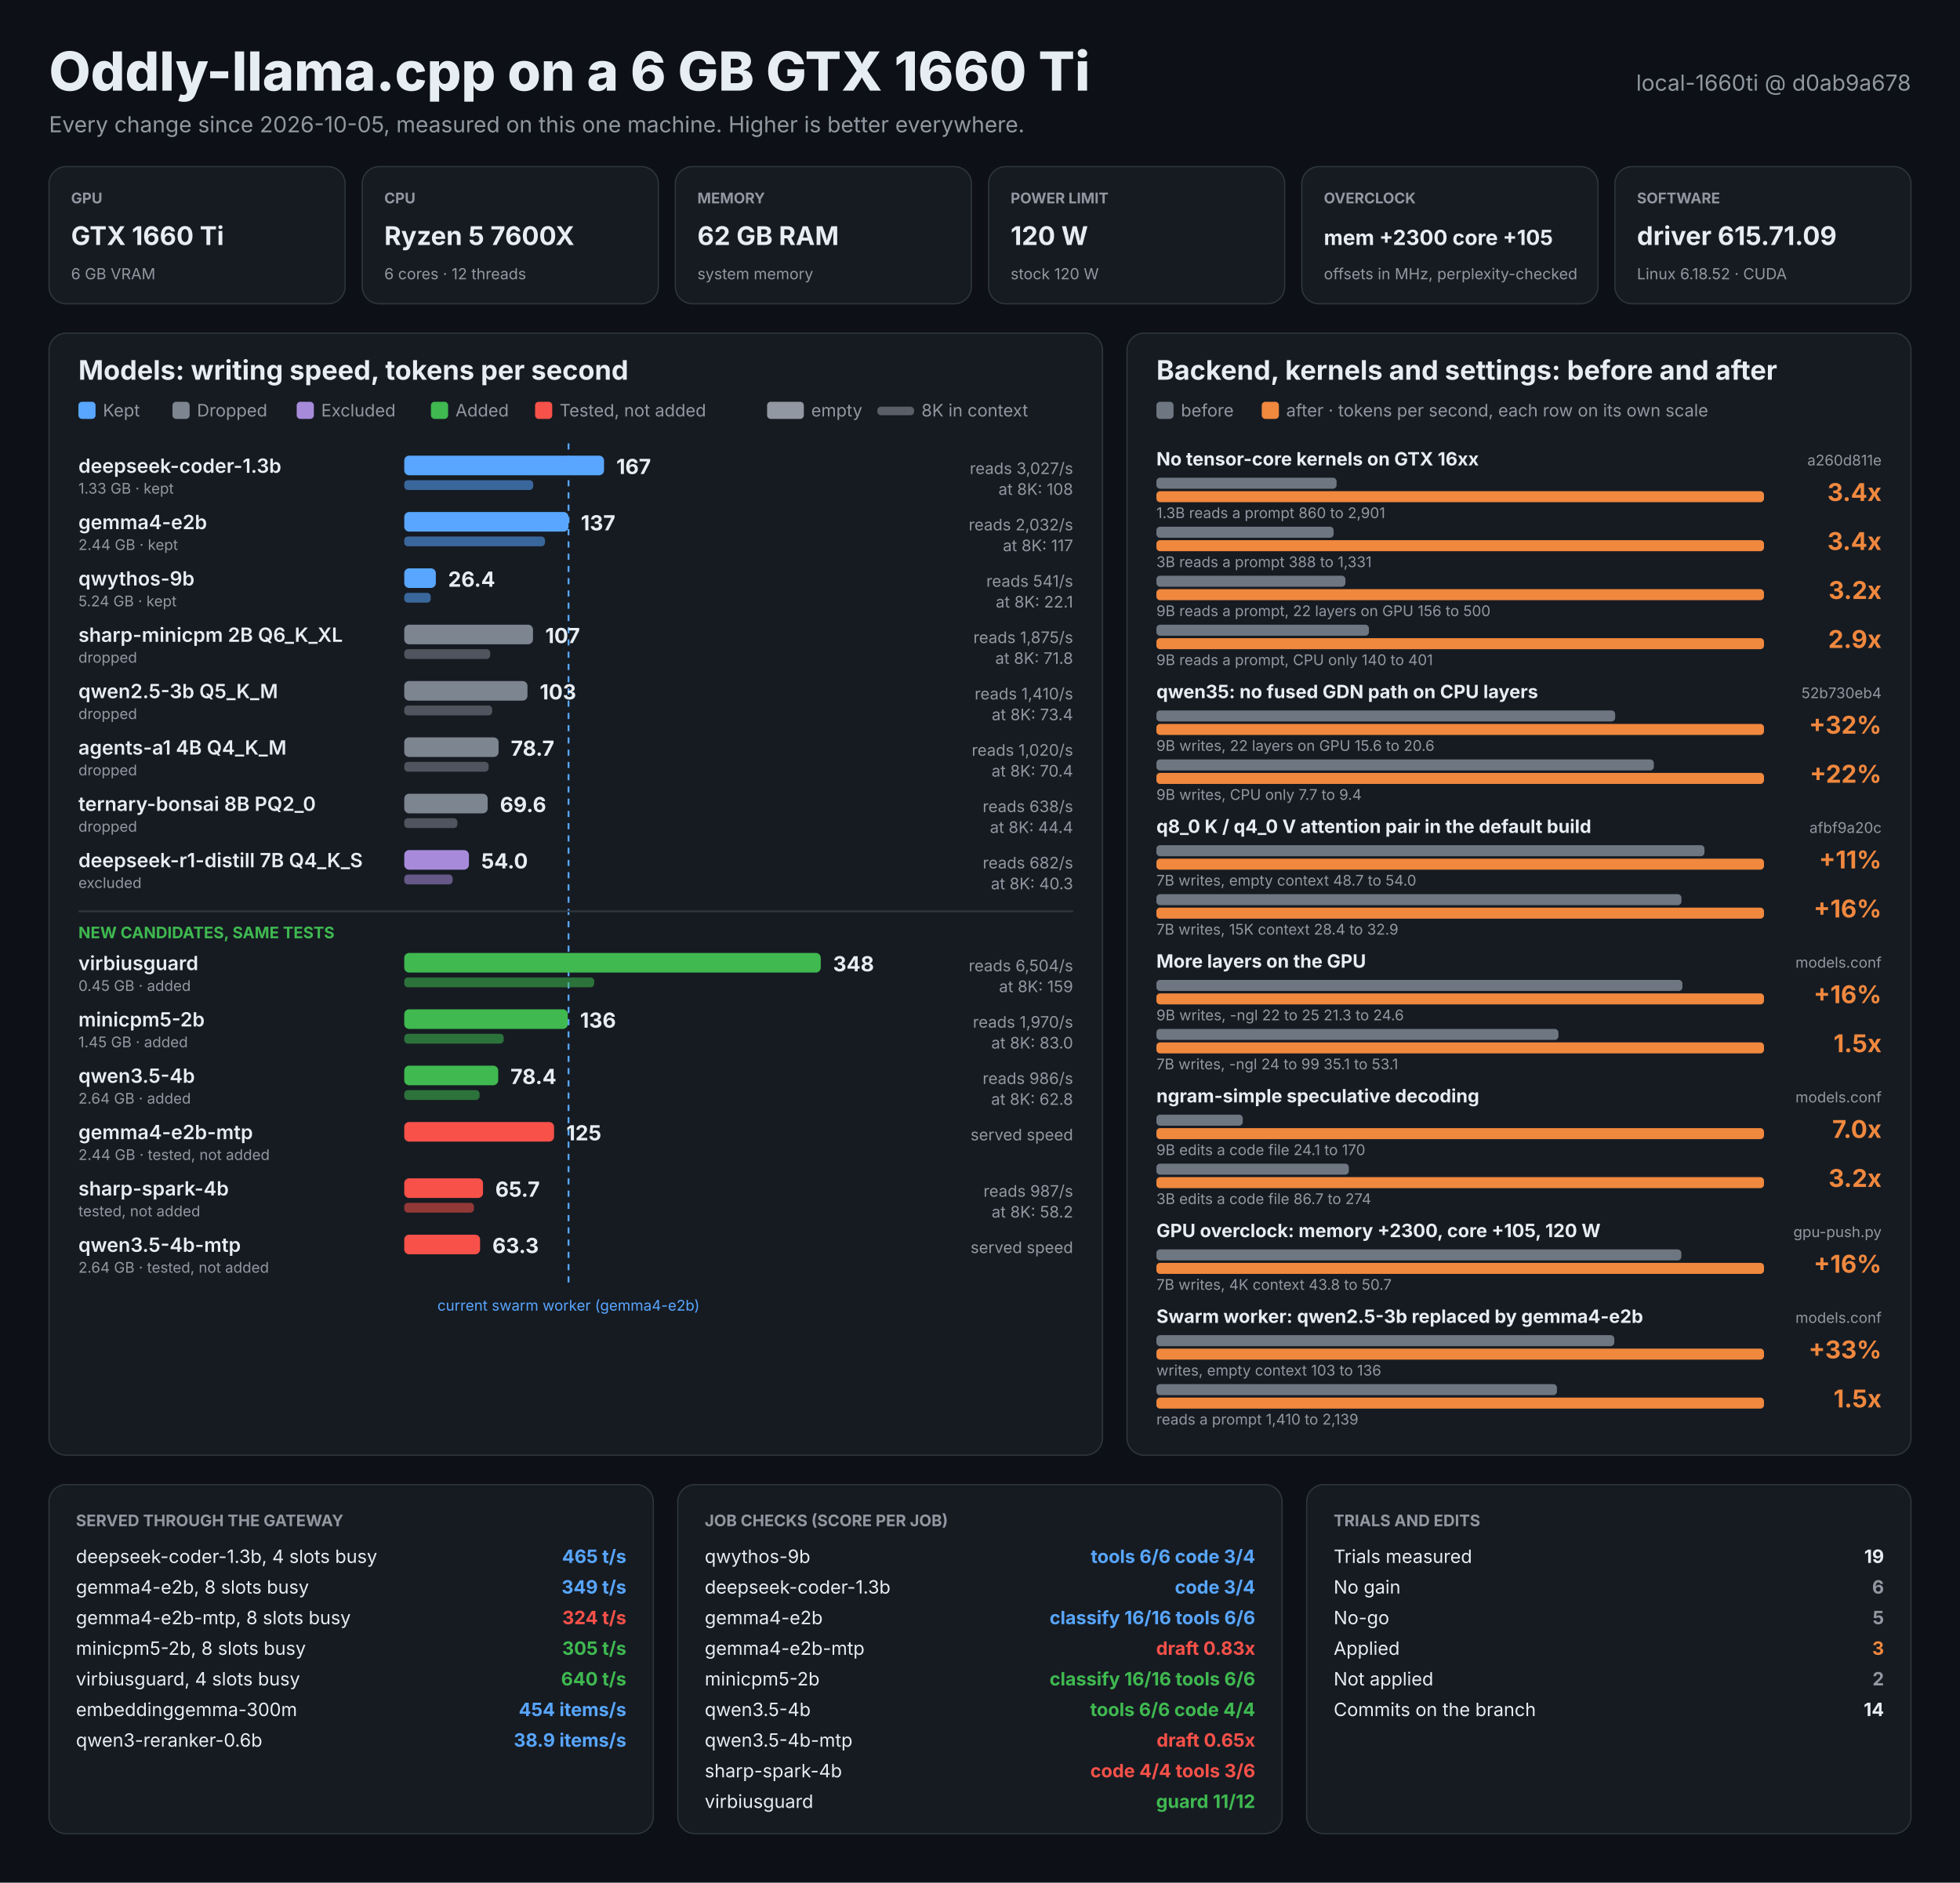
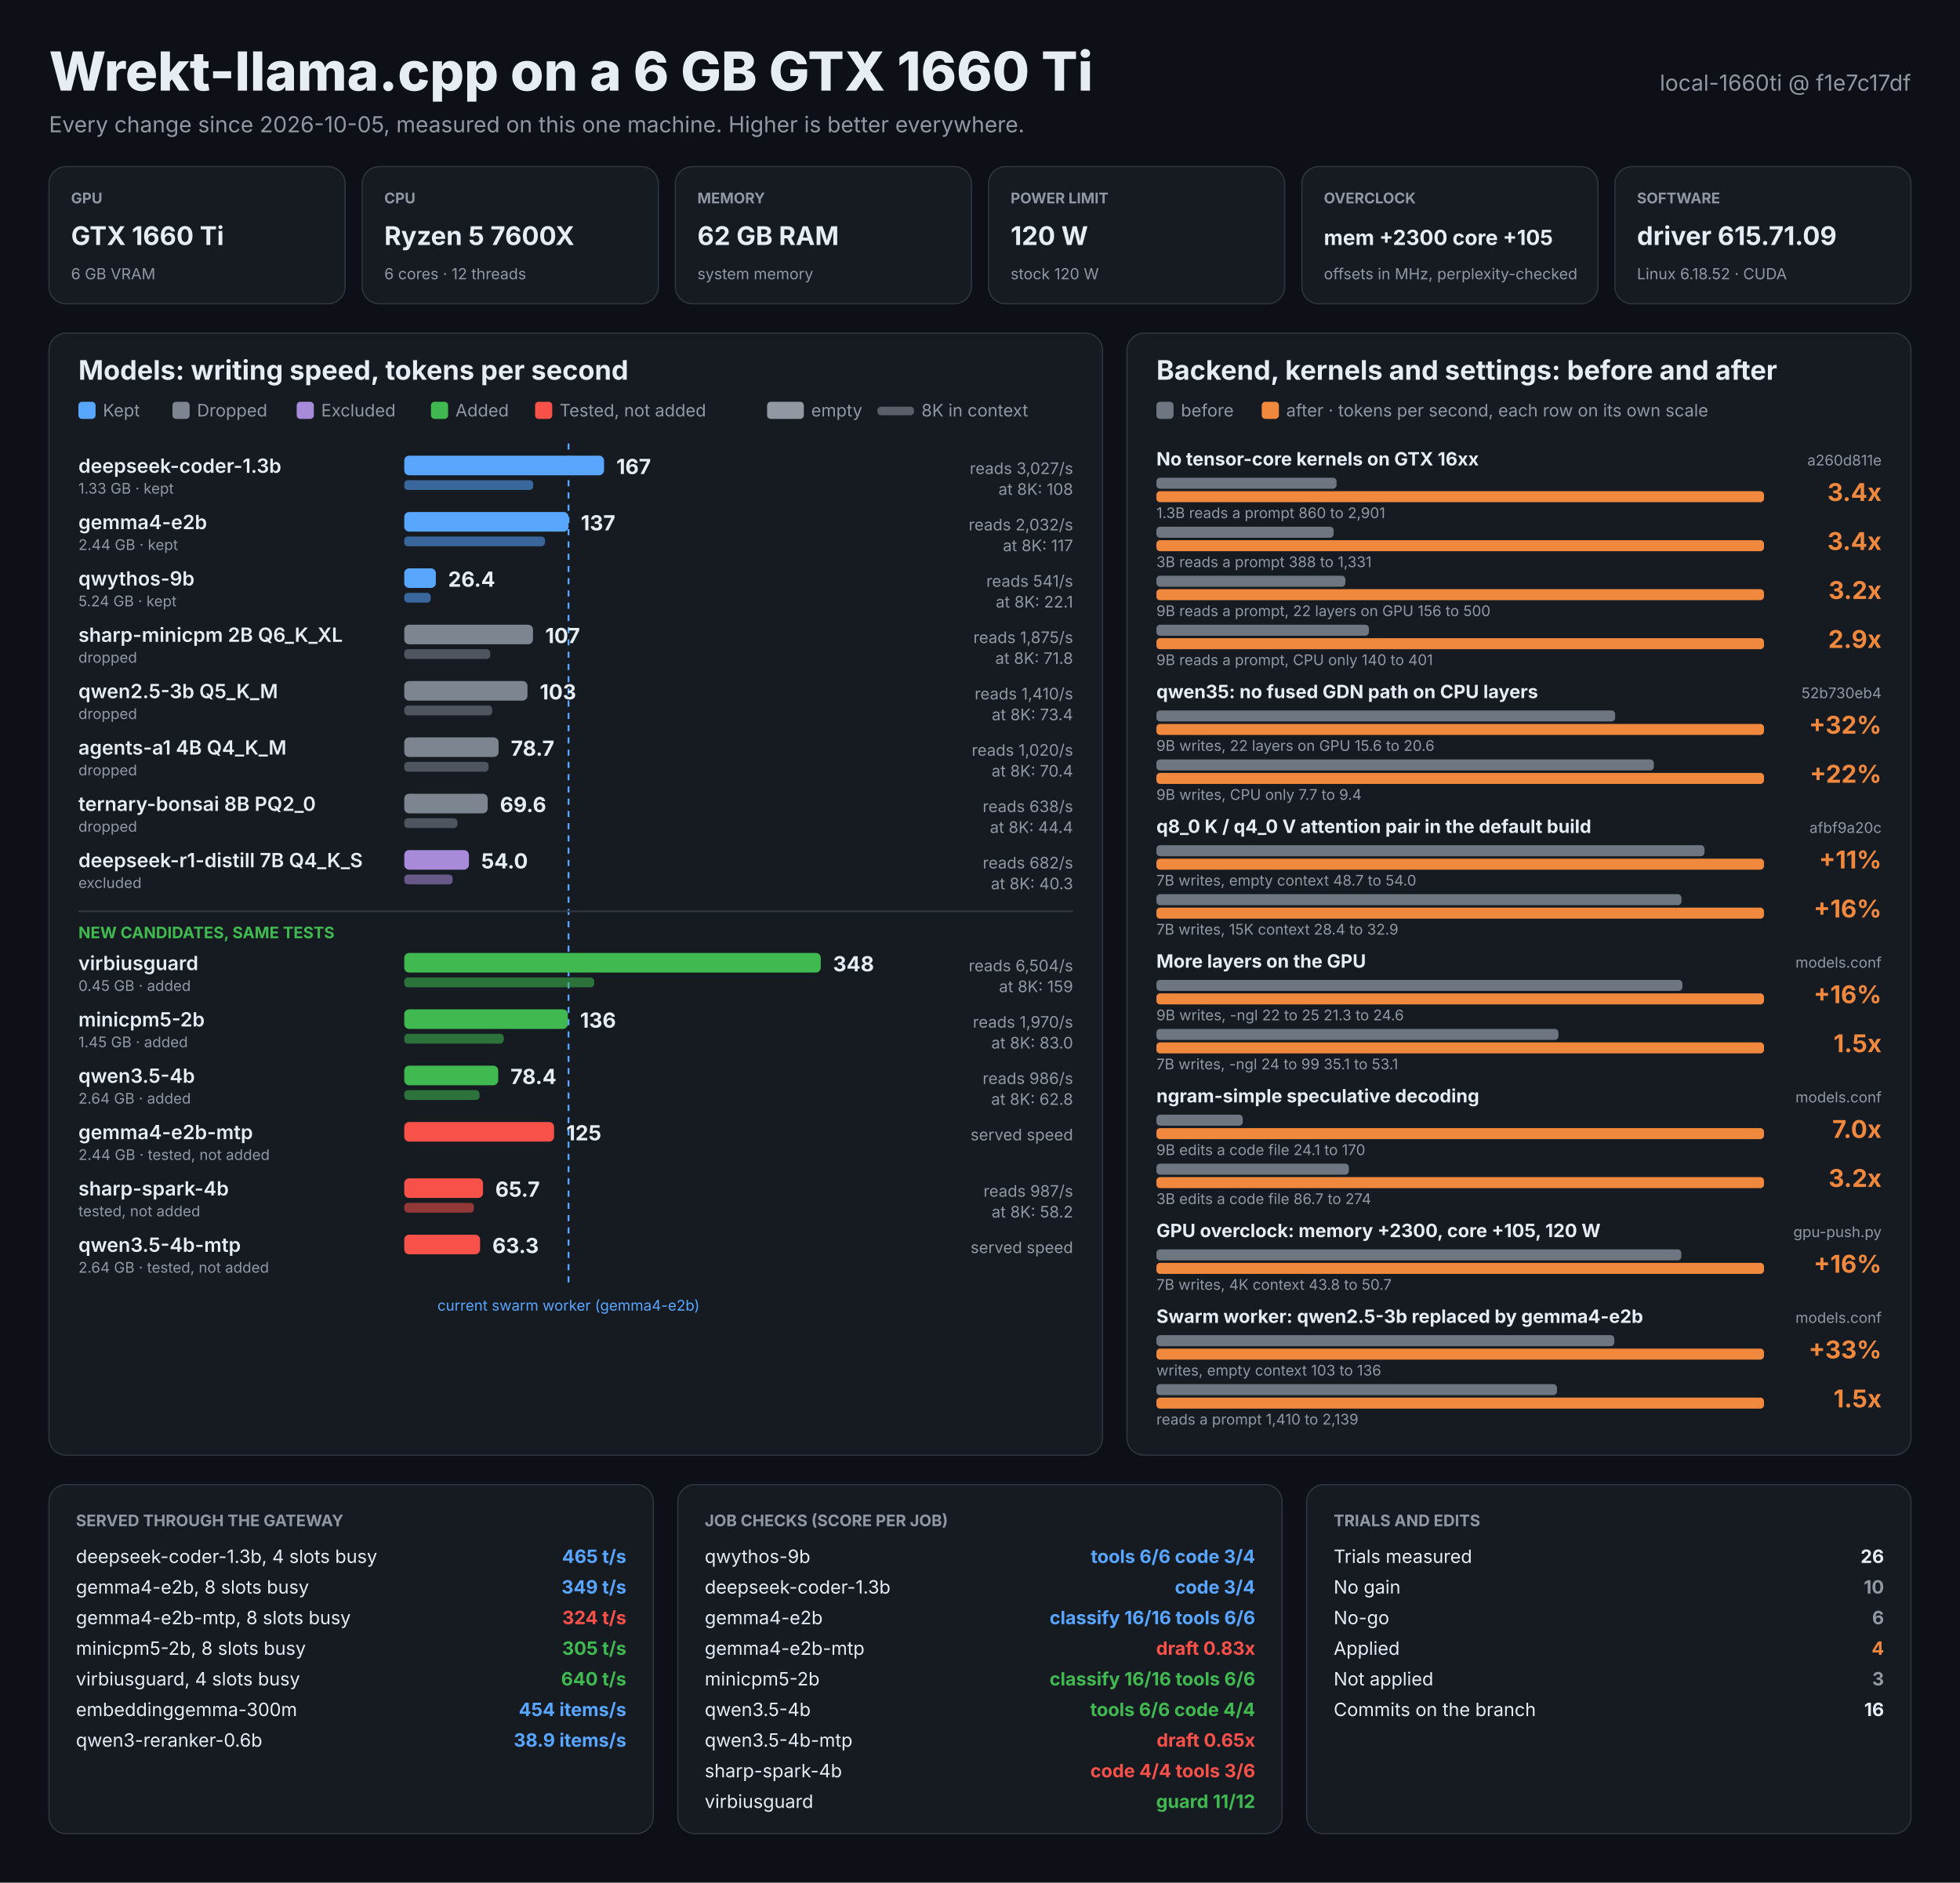
<svg xmlns="http://www.w3.org/2000/svg" viewBox="0 0 1600 1537" width="1600" height="1537" font-family="Inter, 'Noto Sans', 'DejaVu Sans', Arial, sans-serif">
  <rect width="1600" height="1537" fill="#0d1117" />
-   <text x="40.0" y="74.0" font-size="44" fill="#e6edf3" font-weight="800" text-anchor="start">Oddly-llama.cpp on a 6 GB GTX 1660 Ti</text>
+   <text x="40.0" y="74.0" font-size="44" fill="#e6edf3" font-weight="800" text-anchor="start">Wrekt-llama.cpp on a 6 GB GTX 1660 Ti</text>
  <text x="40.0" y="108.0" font-size="18" fill="#9198a1" font-weight="400" text-anchor="start">Every change since 2026-10-05, measured on this one machine. Higher is better everywhere.</text>
-   <text x="1560.0" y="74.0" font-size="18" fill="#9198a1" font-weight="400" text-anchor="end">local-1660ti @ d0ab9a678</text>
+   <text x="1560.0" y="74.0" font-size="18" fill="#9198a1" font-weight="400" text-anchor="end">local-1660ti @ f1e7c17df</text>
  <rect x="40.0" y="136.0" width="241.7" height="112.0" rx="14" fill="#161b22" stroke="#30363d" />
  <text x="58.0" y="166.0" font-size="12" fill="#9198a1" font-weight="700" text-anchor="start">GPU</text>
  <text x="58.0" y="200.0" font-size="21" fill="#e6edf3" font-weight="700" text-anchor="start">GTX 1660 Ti</text>
  <text x="58.0" y="228.0" font-size="12.5" fill="#9198a1" font-weight="400" text-anchor="start">6 GB VRAM</text>
  <rect x="295.7" y="136.0" width="241.7" height="112.0" rx="14" fill="#161b22" stroke="#30363d" />
  <text x="313.7" y="166.0" font-size="12" fill="#9198a1" font-weight="700" text-anchor="start">CPU</text>
  <text x="313.7" y="200.0" font-size="21" fill="#e6edf3" font-weight="700" text-anchor="start">Ryzen 5 7600X</text>
  <text x="313.7" y="228.0" font-size="12.5" fill="#9198a1" font-weight="400" text-anchor="start">6 cores  ·  12 threads</text>
  <rect x="551.3" y="136.0" width="241.7" height="112.0" rx="14" fill="#161b22" stroke="#30363d" />
  <text x="569.3" y="166.0" font-size="12" fill="#9198a1" font-weight="700" text-anchor="start">MEMORY</text>
  <text x="569.3" y="200.0" font-size="21" fill="#e6edf3" font-weight="700" text-anchor="start">62 GB RAM</text>
  <text x="569.3" y="228.0" font-size="12.5" fill="#9198a1" font-weight="400" text-anchor="start">system memory</text>
  <rect x="807.0" y="136.0" width="241.7" height="112.0" rx="14" fill="#161b22" stroke="#30363d" />
  <text x="825.0" y="166.0" font-size="12" fill="#9198a1" font-weight="700" text-anchor="start">POWER LIMIT</text>
  <text x="825.0" y="200.0" font-size="21" fill="#e6edf3" font-weight="700" text-anchor="start">120 W</text>
  <text x="825.0" y="228.0" font-size="12.5" fill="#9198a1" font-weight="400" text-anchor="start">stock 120 W</text>
  <rect x="1062.7" y="136.0" width="241.7" height="112.0" rx="14" fill="#161b22" stroke="#30363d" />
  <text x="1080.7" y="166.0" font-size="12" fill="#9198a1" font-weight="700" text-anchor="start">OVERCLOCK</text>
  <text x="1080.7" y="200.0" font-size="17" fill="#e6edf3" font-weight="700" text-anchor="start">mem +2300  core +105</text>
  <text x="1080.7" y="228.0" font-size="12.5" fill="#9198a1" font-weight="400" text-anchor="start">offsets in MHz, perplexity-checked</text>
  <rect x="1318.3" y="136.0" width="241.7" height="112.0" rx="14" fill="#161b22" stroke="#30363d" />
  <text x="1336.3" y="166.0" font-size="12" fill="#9198a1" font-weight="700" text-anchor="start">SOFTWARE</text>
  <text x="1336.3" y="200.0" font-size="21" fill="#e6edf3" font-weight="700" text-anchor="start">driver 615.71.09</text>
  <text x="1336.3" y="228.0" font-size="12.5" fill="#9198a1" font-weight="400" text-anchor="start">Linux 6.18.52  ·  CUDA</text>
  <rect x="40.0" y="272.0" width="860.0" height="916.0" rx="14" fill="#161b22" stroke="#30363d" />
  <text x="64.0" y="310.0" font-size="22" fill="#e6edf3" font-weight="700" text-anchor="start">Models: writing speed, tokens per second</text>
  <rect x="64.0" y="328.0" width="14.0" height="14.0" rx="3" fill="#58a6ff" />
  <text x="84.0" y="340.0" font-size="14" fill="#9198a1" font-weight="400" text-anchor="start">Kept</text>
  <rect x="140.8" y="328.0" width="14.0" height="14.0" rx="3" fill="#7d8590" />
  <text x="160.8" y="340.0" font-size="14" fill="#9198a1" font-weight="400" text-anchor="start">Dropped</text>
  <rect x="242.2" y="328.0" width="14.0" height="14.0" rx="3" fill="#a78bda" />
  <text x="262.2" y="340.0" font-size="14" fill="#9198a1" font-weight="400" text-anchor="start">Excluded</text>
  <rect x="351.8" y="328.0" width="14.0" height="14.0" rx="3" fill="#3fb950" />
  <text x="371.8" y="340.0" font-size="14" fill="#9198a1" font-weight="400" text-anchor="start">Added</text>
  <rect x="436.8" y="328.0" width="14.0" height="14.0" rx="3" fill="#f85149" />
  <text x="456.8" y="340.0" font-size="14" fill="#9198a1" font-weight="400" text-anchor="start">Tested, not added</text>
  <rect x="626.2" y="328.0" width="30.0" height="14.0" rx="3" fill="#9198a1" />
  <text x="662.2" y="340.0" font-size="14" fill="#9198a1" font-weight="400" text-anchor="start">empty</text>
  <rect x="716.2" y="332.0" width="30.0" height="7.0" rx="3" fill="#9198a1" fill-opacity="0.55" />
  <text x="752.2" y="340.0" font-size="14" fill="#9198a1" font-weight="400" text-anchor="start">8K in context</text>
  <line x1="464.1" y1="362.0" x2="464.1" y2="1052.0" stroke="#58a6ff" stroke-width="1.5" stroke-dasharray="5 5" />
  <text x="464.1" y="1070.0" font-size="12" fill="#58a6ff" font-weight="400" text-anchor="middle">current swarm worker (gemma4-e2b)</text>
  <text x="64.0" y="386.0" font-size="16" fill="#e6edf3" font-weight="600" text-anchor="start">deepseek-coder-1.3b</text>
  <text x="64.0" y="403.0" font-size="12" fill="#9198a1" font-weight="400" text-anchor="start">1.33 GB  ·  kept</text>
  <rect x="330.0" y="372.0" width="163.1" height="16.0" rx="4" fill="#58a6ff" />
  <rect x="330.0" y="392.0" width="105.3" height="8.0" rx="3" fill="#58a6ff" fill-opacity="0.55" />
  <text x="503.1" y="387.0" font-size="17" fill="#e6edf3" font-weight="700" text-anchor="start">167</text>
  <text x="876.0" y="387.0" font-size="13" fill="#9198a1" font-weight="400" text-anchor="end">reads 3,027/s</text>
  <text x="876.0" y="404.0" font-size="13" fill="#9198a1" font-weight="400" text-anchor="end">at 8K: 108</text>
  <text x="64.0" y="432.0" font-size="16" fill="#e6edf3" font-weight="600" text-anchor="start">gemma4-e2b</text>
  <text x="64.0" y="449.0" font-size="12" fill="#9198a1" font-weight="400" text-anchor="start">2.44 GB  ·  kept</text>
  <rect x="330.0" y="418.0" width="134.1" height="16.0" rx="4" fill="#58a6ff" />
  <rect x="330.0" y="438.0" width="114.9" height="8.0" rx="3" fill="#58a6ff" fill-opacity="0.55" />
  <text x="474.1" y="433.0" font-size="17" fill="#e6edf3" font-weight="700" text-anchor="start">137</text>
  <text x="876.0" y="433.0" font-size="13" fill="#9198a1" font-weight="400" text-anchor="end">reads 2,032/s</text>
  <text x="876.0" y="450.0" font-size="13" fill="#9198a1" font-weight="400" text-anchor="end">at 8K: 117</text>
  <text x="64.0" y="478.0" font-size="16" fill="#e6edf3" font-weight="600" text-anchor="start">qwythos-9b</text>
  <text x="64.0" y="495.0" font-size="12" fill="#9198a1" font-weight="400" text-anchor="start">5.24 GB  ·  kept</text>
  <rect x="330.0" y="464.0" width="25.8" height="16.0" rx="4" fill="#58a6ff" />
  <rect x="330.0" y="484.0" width="21.6" height="8.0" rx="3" fill="#58a6ff" fill-opacity="0.55" />
  <text x="365.8" y="479.0" font-size="17" fill="#e6edf3" font-weight="700" text-anchor="start">26.4</text>
  <text x="876.0" y="479.0" font-size="13" fill="#9198a1" font-weight="400" text-anchor="end">reads 541/s</text>
  <text x="876.0" y="496.0" font-size="13" fill="#9198a1" font-weight="400" text-anchor="end">at 8K: 22.1</text>
  <text x="64.0" y="524.0" font-size="16" fill="#e6edf3" font-weight="600" text-anchor="start">sharp-minicpm 2B Q6_K_XL</text>
  <text x="64.0" y="541.0" font-size="12" fill="#9198a1" font-weight="400" text-anchor="start">dropped</text>
  <rect x="330.0" y="510.0" width="105.1" height="16.0" rx="4" fill="#7d8590" />
  <rect x="330.0" y="530.0" width="70.2" height="8.0" rx="3" fill="#7d8590" fill-opacity="0.55" />
  <text x="445.1" y="525.0" font-size="17" fill="#e6edf3" font-weight="700" text-anchor="start">107</text>
  <text x="876.0" y="525.0" font-size="13" fill="#9198a1" font-weight="400" text-anchor="end">reads 1,875/s</text>
  <text x="876.0" y="542.0" font-size="13" fill="#9198a1" font-weight="400" text-anchor="end">at 8K: 71.8</text>
  <text x="64.0" y="570.0" font-size="16" fill="#e6edf3" font-weight="600" text-anchor="start">qwen2.5-3b Q5_K_M</text>
  <text x="64.0" y="587.0" font-size="12" fill="#9198a1" font-weight="400" text-anchor="start">dropped</text>
  <rect x="330.0" y="556.0" width="100.6" height="16.0" rx="4" fill="#7d8590" />
  <rect x="330.0" y="576.0" width="71.8" height="8.0" rx="3" fill="#7d8590" fill-opacity="0.55" />
  <text x="440.6" y="571.0" font-size="17" fill="#e6edf3" font-weight="700" text-anchor="start">103</text>
  <text x="876.0" y="571.0" font-size="13" fill="#9198a1" font-weight="400" text-anchor="end">reads 1,410/s</text>
  <text x="876.0" y="588.0" font-size="13" fill="#9198a1" font-weight="400" text-anchor="end">at 8K: 73.4</text>
  <text x="64.0" y="616.0" font-size="16" fill="#e6edf3" font-weight="600" text-anchor="start">agents-a1 4B Q4_K_M</text>
  <text x="64.0" y="633.0" font-size="12" fill="#9198a1" font-weight="400" text-anchor="start">dropped</text>
  <rect x="330.0" y="602.0" width="77.0" height="16.0" rx="4" fill="#7d8590" />
  <rect x="330.0" y="622.0" width="68.9" height="8.0" rx="3" fill="#7d8590" fill-opacity="0.55" />
  <text x="417.0" y="617.0" font-size="17" fill="#e6edf3" font-weight="700" text-anchor="start">78.7</text>
  <text x="876.0" y="617.0" font-size="13" fill="#9198a1" font-weight="400" text-anchor="end">reads 1,020/s</text>
  <text x="876.0" y="634.0" font-size="13" fill="#9198a1" font-weight="400" text-anchor="end">at 8K: 70.4</text>
  <text x="64.0" y="662.0" font-size="16" fill="#e6edf3" font-weight="600" text-anchor="start">ternary-bonsai 8B PQ2_0</text>
  <text x="64.0" y="679.0" font-size="12" fill="#9198a1" font-weight="400" text-anchor="start">dropped</text>
  <rect x="330.0" y="648.0" width="68.1" height="16.0" rx="4" fill="#7d8590" />
  <rect x="330.0" y="668.0" width="43.4" height="8.0" rx="3" fill="#7d8590" fill-opacity="0.55" />
  <text x="408.1" y="663.0" font-size="17" fill="#e6edf3" font-weight="700" text-anchor="start">69.6</text>
  <text x="876.0" y="663.0" font-size="13" fill="#9198a1" font-weight="400" text-anchor="end">reads 638/s</text>
  <text x="876.0" y="680.0" font-size="13" fill="#9198a1" font-weight="400" text-anchor="end">at 8K: 44.4</text>
  <text x="64.0" y="708.0" font-size="16" fill="#e6edf3" font-weight="600" text-anchor="start">deepseek-r1-distill 7B Q4_K_S</text>
  <text x="64.0" y="725.0" font-size="12" fill="#9198a1" font-weight="400" text-anchor="start">excluded</text>
  <rect x="330.0" y="694.0" width="52.8" height="16.0" rx="4" fill="#a78bda" />
  <rect x="330.0" y="714.0" width="39.5" height="8.0" rx="3" fill="#a78bda" fill-opacity="0.55" />
  <text x="392.8" y="709.0" font-size="17" fill="#e6edf3" font-weight="700" text-anchor="start">54.0</text>
  <text x="876.0" y="709.0" font-size="13" fill="#9198a1" font-weight="400" text-anchor="end">reads 682/s</text>
  <text x="876.0" y="726.0" font-size="13" fill="#9198a1" font-weight="400" text-anchor="end">at 8K: 40.3</text>
  <line x1="64.0" y1="744.0" x2="876.0" y2="744.0" stroke="#30363d" stroke-width="1.5" />
  <text x="64.0" y="766.0" font-size="13" fill="#3fb950" font-weight="700" text-anchor="start">NEW CANDIDATES, SAME TESTS</text>
  <text x="64.0" y="792.0" font-size="16" fill="#e6edf3" font-weight="600" text-anchor="start">virbiusguard</text>
  <text x="64.0" y="809.0" font-size="12" fill="#9198a1" font-weight="400" text-anchor="start">0.45 GB  ·  added</text>
  <rect x="330.0" y="778.0" width="340.0" height="16.0" rx="4" fill="#3fb950" />
  <rect x="330.0" y="798.0" width="155.1" height="8.0" rx="3" fill="#3fb950" fill-opacity="0.55" />
  <text x="680.0" y="793.0" font-size="17" fill="#e6edf3" font-weight="700" text-anchor="start">348</text>
  <text x="876.0" y="793.0" font-size="13" fill="#9198a1" font-weight="400" text-anchor="end">reads 6,504/s</text>
  <text x="876.0" y="810.0" font-size="13" fill="#9198a1" font-weight="400" text-anchor="end">at 8K: 159</text>
  <text x="64.0" y="838.0" font-size="16" fill="#e6edf3" font-weight="600" text-anchor="start">minicpm5-2b</text>
  <text x="64.0" y="855.0" font-size="12" fill="#9198a1" font-weight="400" text-anchor="start">1.45 GB  ·  added</text>
  <rect x="330.0" y="824.0" width="133.5" height="16.0" rx="4" fill="#3fb950" />
  <rect x="330.0" y="844.0" width="81.2" height="8.0" rx="3" fill="#3fb950" fill-opacity="0.55" />
  <text x="473.5" y="839.0" font-size="17" fill="#e6edf3" font-weight="700" text-anchor="start">136</text>
  <text x="876.0" y="839.0" font-size="13" fill="#9198a1" font-weight="400" text-anchor="end">reads 1,970/s</text>
  <text x="876.0" y="856.0" font-size="13" fill="#9198a1" font-weight="400" text-anchor="end">at 8K: 83.0</text>
  <text x="64.0" y="884.0" font-size="16" fill="#e6edf3" font-weight="600" text-anchor="start">qwen3.5-4b</text>
  <text x="64.0" y="901.0" font-size="12" fill="#9198a1" font-weight="400" text-anchor="start">2.64 GB  ·  added</text>
  <rect x="330.0" y="870.0" width="76.7" height="16.0" rx="4" fill="#3fb950" />
  <rect x="330.0" y="890.0" width="61.5" height="8.0" rx="3" fill="#3fb950" fill-opacity="0.55" />
  <text x="416.7" y="885.0" font-size="17" fill="#e6edf3" font-weight="700" text-anchor="start">78.4</text>
  <text x="876.0" y="885.0" font-size="13" fill="#9198a1" font-weight="400" text-anchor="end">reads 986/s</text>
  <text x="876.0" y="902.0" font-size="13" fill="#9198a1" font-weight="400" text-anchor="end">at 8K: 62.8</text>
  <text x="64.0" y="930.0" font-size="16" fill="#e6edf3" font-weight="600" text-anchor="start">gemma4-e2b-mtp</text>
  <text x="64.0" y="947.0" font-size="12" fill="#9198a1" font-weight="400" text-anchor="start">2.44 GB  ·  tested, not added</text>
  <rect x="330.0" y="916.0" width="122.3" height="16.0" rx="4" fill="#f85149" />
  <text x="462.3" y="931.0" font-size="17" fill="#e6edf3" font-weight="700" text-anchor="start">125</text>
  <text x="876.0" y="931.0" font-size="13" fill="#9198a1" font-weight="400" text-anchor="end">served speed</text>
  <text x="876.0" y="948.0" font-size="13" fill="#9198a1" font-weight="400" text-anchor="end" />
  <text x="64.0" y="976.0" font-size="16" fill="#e6edf3" font-weight="600" text-anchor="start">sharp-spark-4b</text>
  <text x="64.0" y="993.0" font-size="12" fill="#9198a1" font-weight="400" text-anchor="start">tested, not added</text>
  <rect x="330.0" y="962.0" width="64.3" height="16.0" rx="4" fill="#f85149" />
  <rect x="330.0" y="982.0" width="56.9" height="8.0" rx="3" fill="#f85149" fill-opacity="0.55" />
  <text x="404.3" y="977.0" font-size="17" fill="#e6edf3" font-weight="700" text-anchor="start">65.7</text>
  <text x="876.0" y="977.0" font-size="13" fill="#9198a1" font-weight="400" text-anchor="end">reads 987/s</text>
  <text x="876.0" y="994.0" font-size="13" fill="#9198a1" font-weight="400" text-anchor="end">at 8K: 58.2</text>
  <text x="64.0" y="1022.0" font-size="16" fill="#e6edf3" font-weight="600" text-anchor="start">qwen3.5-4b-mtp</text>
  <text x="64.0" y="1039.0" font-size="12" fill="#9198a1" font-weight="400" text-anchor="start">2.64 GB  ·  tested, not added</text>
  <rect x="330.0" y="1008.0" width="61.9" height="16.0" rx="4" fill="#f85149" />
  <text x="401.9" y="1023.0" font-size="17" fill="#e6edf3" font-weight="700" text-anchor="start">63.3</text>
  <text x="876.0" y="1023.0" font-size="13" fill="#9198a1" font-weight="400" text-anchor="end">served speed</text>
  <text x="876.0" y="1040.0" font-size="13" fill="#9198a1" font-weight="400" text-anchor="end" />
  <rect x="920.0" y="272.0" width="640.0" height="916.0" rx="14" fill="#161b22" stroke="#30363d" />
  <text x="944.0" y="310.0" font-size="22" fill="#e6edf3" font-weight="700" text-anchor="start">Backend, kernels and settings: before and after</text>
  <rect x="944.0" y="328.0" width="14.0" height="14.0" rx="3" fill="#6e7681" />
  <text x="964.0" y="340.0" font-size="14" fill="#9198a1" font-weight="400" text-anchor="start">before</text>
  <rect x="1030.0" y="328.0" width="14.0" height="14.0" rx="3" fill="#f0883e" />
  <text x="1050.0" y="340.0" font-size="14" fill="#9198a1" font-weight="400" text-anchor="start">after  ·  tokens per second, each row on its own scale</text>
  <text x="944.0" y="380.0" font-size="15" fill="#e6edf3" font-weight="700" text-anchor="start">No tensor-core kernels on GTX 16xx</text>
  <text x="1536.0" y="380.0" font-size="12" fill="#9198a1" font-weight="400" text-anchor="end">a260d811e</text>
  <rect x="944.0" y="390.0" width="147.1" height="9.0" rx="3" fill="#6e7681" />
  <rect x="944.0" y="401.0" width="496.0" height="9.0" rx="3" fill="#f0883e" />
  <text x="944.0" y="423.0" font-size="12" fill="#9198a1" font-weight="400" text-anchor="start">1.3B reads a prompt   860 to 2,901</text>
  <text x="1536.0" y="409.0" font-size="20" fill="#f0883e" font-weight="700" text-anchor="end">3.4x</text>
  <rect x="944.0" y="430.0" width="144.7" height="9.0" rx="3" fill="#6e7681" />
  <rect x="944.0" y="441.0" width="496.0" height="9.0" rx="3" fill="#f0883e" />
  <text x="944.0" y="463.0" font-size="12" fill="#9198a1" font-weight="400" text-anchor="start">3B reads a prompt   388 to 1,331</text>
  <text x="1536.0" y="449.0" font-size="20" fill="#f0883e" font-weight="700" text-anchor="end">3.4x</text>
  <rect x="944.0" y="470.0" width="154.3" height="9.0" rx="3" fill="#6e7681" />
  <rect x="944.0" y="481.0" width="496.0" height="9.0" rx="3" fill="#f0883e" />
  <text x="944.0" y="503.0" font-size="12" fill="#9198a1" font-weight="400" text-anchor="start">9B reads a prompt, 22 layers on GPU   156 to 500</text>
  <text x="1536.0" y="489.0" font-size="20" fill="#f0883e" font-weight="700" text-anchor="end">3.2x</text>
  <rect x="944.0" y="510.0" width="173.5" height="9.0" rx="3" fill="#6e7681" />
  <rect x="944.0" y="521.0" width="496.0" height="9.0" rx="3" fill="#f0883e" />
  <text x="944.0" y="543.0" font-size="12" fill="#9198a1" font-weight="400" text-anchor="start">9B reads a prompt, CPU only   140 to 401</text>
  <text x="1536.0" y="529.0" font-size="20" fill="#f0883e" font-weight="700" text-anchor="end">2.9x</text>
  <text x="944.0" y="570.0" font-size="15" fill="#e6edf3" font-weight="700" text-anchor="start">qwen35: no fused GDN path on CPU layers</text>
  <text x="1536.0" y="570.0" font-size="12" fill="#9198a1" font-weight="400" text-anchor="end">52b730eb4</text>
  <rect x="944.0" y="580.0" width="374.5" height="9.0" rx="3" fill="#6e7681" />
  <rect x="944.0" y="591.0" width="496.0" height="9.0" rx="3" fill="#f0883e" />
  <text x="944.0" y="613.0" font-size="12" fill="#9198a1" font-weight="400" text-anchor="start">9B writes, 22 layers on GPU   15.6 to 20.6</text>
  <text x="1536.0" y="599.0" font-size="20" fill="#f0883e" font-weight="700" text-anchor="end">+32%</text>
  <rect x="944.0" y="620.0" width="406.1" height="9.0" rx="3" fill="#6e7681" />
  <rect x="944.0" y="631.0" width="496.0" height="9.0" rx="3" fill="#f0883e" />
  <text x="944.0" y="653.0" font-size="12" fill="#9198a1" font-weight="400" text-anchor="start">9B writes, CPU only   7.7 to 9.4</text>
  <text x="1536.0" y="639.0" font-size="20" fill="#f0883e" font-weight="700" text-anchor="end">+22%</text>
  <text x="944.0" y="680.0" font-size="15" fill="#e6edf3" font-weight="700" text-anchor="start">q8_0 K / q4_0 V attention pair in the default build</text>
  <text x="1536.0" y="680.0" font-size="12" fill="#9198a1" font-weight="400" text-anchor="end">afbf9a20c</text>
  <rect x="944.0" y="690.0" width="447.4" height="9.0" rx="3" fill="#6e7681" />
  <rect x="944.0" y="701.0" width="496.0" height="9.0" rx="3" fill="#f0883e" />
  <text x="944.0" y="723.0" font-size="12" fill="#9198a1" font-weight="400" text-anchor="start">7B writes, empty context   48.7 to 54.0</text>
  <text x="1536.0" y="709.0" font-size="20" fill="#f0883e" font-weight="700" text-anchor="end">+11%</text>
  <rect x="944.0" y="730.0" width="428.6" height="9.0" rx="3" fill="#6e7681" />
  <rect x="944.0" y="741.0" width="496.0" height="9.0" rx="3" fill="#f0883e" />
  <text x="944.0" y="763.0" font-size="12" fill="#9198a1" font-weight="400" text-anchor="start">7B writes, 15K context   28.4 to 32.9</text>
  <text x="1536.0" y="749.0" font-size="20" fill="#f0883e" font-weight="700" text-anchor="end">+16%</text>
  <text x="944.0" y="790.0" font-size="15" fill="#e6edf3" font-weight="700" text-anchor="start">More layers on the GPU</text>
  <text x="1536.0" y="790.0" font-size="12" fill="#9198a1" font-weight="400" text-anchor="end">models.conf</text>
  <rect x="944.0" y="800.0" width="429.4" height="9.0" rx="3" fill="#6e7681" />
  <rect x="944.0" y="811.0" width="496.0" height="9.0" rx="3" fill="#f0883e" />
  <text x="944.0" y="833.0" font-size="12" fill="#9198a1" font-weight="400" text-anchor="start">9B writes, -ngl 22 to 25   21.3 to 24.6</text>
  <text x="1536.0" y="819.0" font-size="20" fill="#f0883e" font-weight="700" text-anchor="end">+16%</text>
  <rect x="944.0" y="840.0" width="328.2" height="9.0" rx="3" fill="#6e7681" />
  <rect x="944.0" y="851.0" width="496.0" height="9.0" rx="3" fill="#f0883e" />
  <text x="944.0" y="873.0" font-size="12" fill="#9198a1" font-weight="400" text-anchor="start">7B writes, -ngl 24 to 99   35.1 to 53.1</text>
  <text x="1536.0" y="859.0" font-size="20" fill="#f0883e" font-weight="700" text-anchor="end">1.5x</text>
  <text x="944.0" y="900.0" font-size="15" fill="#e6edf3" font-weight="700" text-anchor="start">ngram-simple speculative decoding</text>
  <text x="1536.0" y="900.0" font-size="12" fill="#9198a1" font-weight="400" text-anchor="end">models.conf</text>
  <rect x="944.0" y="910.0" width="70.5" height="9.0" rx="3" fill="#6e7681" />
  <rect x="944.0" y="921.0" width="496.0" height="9.0" rx="3" fill="#f0883e" />
  <text x="944.0" y="943.0" font-size="12" fill="#9198a1" font-weight="400" text-anchor="start">9B edits a code file   24.1 to 170</text>
  <text x="1536.0" y="929.0" font-size="20" fill="#f0883e" font-weight="700" text-anchor="end">7.0x</text>
  <rect x="944.0" y="950.0" width="157.1" height="9.0" rx="3" fill="#6e7681" />
  <rect x="944.0" y="961.0" width="496.0" height="9.0" rx="3" fill="#f0883e" />
  <text x="944.0" y="983.0" font-size="12" fill="#9198a1" font-weight="400" text-anchor="start">3B edits a code file   86.7 to 274</text>
  <text x="1536.0" y="969.0" font-size="20" fill="#f0883e" font-weight="700" text-anchor="end">3.2x</text>
  <text x="944.0" y="1010.0" font-size="15" fill="#e6edf3" font-weight="700" text-anchor="start">GPU overclock: memory +2300, core +105, 120 W</text>
  <text x="1536.0" y="1010.0" font-size="12" fill="#9198a1" font-weight="400" text-anchor="end">gpu-push.py</text>
  <rect x="944.0" y="1020.0" width="428.5" height="9.0" rx="3" fill="#6e7681" />
  <rect x="944.0" y="1031.0" width="496.0" height="9.0" rx="3" fill="#f0883e" />
  <text x="944.0" y="1053.0" font-size="12" fill="#9198a1" font-weight="400" text-anchor="start">7B writes, 4K context   43.8 to 50.7</text>
  <text x="1536.0" y="1039.0" font-size="20" fill="#f0883e" font-weight="700" text-anchor="end">+16%</text>
  <text x="944.0" y="1080.0" font-size="15" fill="#e6edf3" font-weight="700" text-anchor="start">Swarm worker: qwen2.5-3b replaced by gemma4-e2b</text>
  <text x="1536.0" y="1080.0" font-size="12" fill="#9198a1" font-weight="400" text-anchor="end">models.conf</text>
  <rect x="944.0" y="1090.0" width="373.8" height="9.0" rx="3" fill="#6e7681" />
  <rect x="944.0" y="1101.0" width="496.0" height="9.0" rx="3" fill="#f0883e" />
  <text x="944.0" y="1123.0" font-size="12" fill="#9198a1" font-weight="400" text-anchor="start">writes, empty context   103 to 136</text>
  <text x="1536.0" y="1109.0" font-size="20" fill="#f0883e" font-weight="700" text-anchor="end">+33%</text>
  <rect x="944.0" y="1130.0" width="327.0" height="9.0" rx="3" fill="#6e7681" />
  <rect x="944.0" y="1141.0" width="496.0" height="9.0" rx="3" fill="#f0883e" />
  <text x="944.0" y="1163.0" font-size="12" fill="#9198a1" font-weight="400" text-anchor="start">reads a prompt   1,410 to 2,139</text>
  <text x="1536.0" y="1149.0" font-size="20" fill="#f0883e" font-weight="700" text-anchor="end">1.5x</text>
  <rect x="40.0" y="1212.0" width="493.3" height="285.0" rx="14" fill="#161b22" stroke="#30363d" />
  <text x="62.0" y="1246.0" font-size="13" fill="#9198a1" font-weight="700" text-anchor="start">SERVED THROUGH THE GATEWAY</text>
  <text x="62.0" y="1276.0" font-size="15" fill="#e6edf3" font-weight="400" text-anchor="start">deepseek-coder-1.3b, 4 slots busy</text>
  <text x="511.3" y="1276.0" font-size="15" fill="#58a6ff" font-weight="700" text-anchor="end">465 t/s</text>
  <text x="62.0" y="1301.0" font-size="15" fill="#e6edf3" font-weight="400" text-anchor="start">gemma4-e2b, 8 slots busy</text>
  <text x="511.3" y="1301.0" font-size="15" fill="#58a6ff" font-weight="700" text-anchor="end">349 t/s</text>
  <text x="62.0" y="1326.0" font-size="15" fill="#e6edf3" font-weight="400" text-anchor="start">gemma4-e2b-mtp, 8 slots busy</text>
  <text x="511.3" y="1326.0" font-size="15" fill="#f85149" font-weight="700" text-anchor="end">324 t/s</text>
  <text x="62.0" y="1351.0" font-size="15" fill="#e6edf3" font-weight="400" text-anchor="start">minicpm5-2b, 8 slots busy</text>
  <text x="511.3" y="1351.0" font-size="15" fill="#3fb950" font-weight="700" text-anchor="end">305 t/s</text>
  <text x="62.0" y="1376.0" font-size="15" fill="#e6edf3" font-weight="400" text-anchor="start">virbiusguard, 4 slots busy</text>
  <text x="511.3" y="1376.0" font-size="15" fill="#3fb950" font-weight="700" text-anchor="end">640 t/s</text>
  <text x="62.0" y="1401.0" font-size="15" fill="#e6edf3" font-weight="400" text-anchor="start">embeddinggemma-300m</text>
  <text x="511.3" y="1401.0" font-size="15" fill="#58a6ff" font-weight="700" text-anchor="end">454 items/s</text>
  <text x="62.0" y="1426.0" font-size="15" fill="#e6edf3" font-weight="400" text-anchor="start">qwen3-reranker-0.6b</text>
  <text x="511.3" y="1426.0" font-size="15" fill="#58a6ff" font-weight="700" text-anchor="end">38.9 items/s</text>
  <rect x="553.3" y="1212.0" width="493.3" height="285.0" rx="14" fill="#161b22" stroke="#30363d" />
  <text x="575.3" y="1246.0" font-size="13" fill="#9198a1" font-weight="700" text-anchor="start">JOB CHECKS (SCORE PER JOB)</text>
  <text x="575.3" y="1276.0" font-size="15" fill="#e6edf3" font-weight="400" text-anchor="start">qwythos-9b</text>
  <text x="1024.7" y="1276.0" font-size="15" fill="#58a6ff" font-weight="700" text-anchor="end">tools 6/6   code 3/4</text>
  <text x="575.3" y="1301.0" font-size="15" fill="#e6edf3" font-weight="400" text-anchor="start">deepseek-coder-1.3b</text>
  <text x="1024.7" y="1301.0" font-size="15" fill="#58a6ff" font-weight="700" text-anchor="end">code 3/4</text>
  <text x="575.3" y="1326.0" font-size="15" fill="#e6edf3" font-weight="400" text-anchor="start">gemma4-e2b</text>
  <text x="1024.7" y="1326.0" font-size="15" fill="#58a6ff" font-weight="700" text-anchor="end">classify 16/16   tools 6/6</text>
  <text x="575.3" y="1351.0" font-size="15" fill="#e6edf3" font-weight="400" text-anchor="start">gemma4-e2b-mtp</text>
  <text x="1024.7" y="1351.0" font-size="15" fill="#f85149" font-weight="700" text-anchor="end">draft 0.83x</text>
  <text x="575.3" y="1376.0" font-size="15" fill="#e6edf3" font-weight="400" text-anchor="start">minicpm5-2b</text>
  <text x="1024.7" y="1376.0" font-size="15" fill="#3fb950" font-weight="700" text-anchor="end">classify 16/16   tools 6/6</text>
  <text x="575.3" y="1401.0" font-size="15" fill="#e6edf3" font-weight="400" text-anchor="start">qwen3.5-4b</text>
  <text x="1024.7" y="1401.0" font-size="15" fill="#3fb950" font-weight="700" text-anchor="end">tools 6/6   code 4/4</text>
  <text x="575.3" y="1426.0" font-size="15" fill="#e6edf3" font-weight="400" text-anchor="start">qwen3.5-4b-mtp</text>
  <text x="1024.7" y="1426.0" font-size="15" fill="#f85149" font-weight="700" text-anchor="end">draft 0.65x</text>
  <text x="575.3" y="1451.0" font-size="15" fill="#e6edf3" font-weight="400" text-anchor="start">sharp-spark-4b</text>
  <text x="1024.7" y="1451.0" font-size="15" fill="#f85149" font-weight="700" text-anchor="end">code 4/4   tools 3/6</text>
  <text x="575.3" y="1476.0" font-size="15" fill="#e6edf3" font-weight="400" text-anchor="start">virbiusguard</text>
  <text x="1024.7" y="1476.0" font-size="15" fill="#3fb950" font-weight="700" text-anchor="end">guard 11/12</text>
  <rect x="1066.7" y="1212.0" width="493.3" height="285.0" rx="14" fill="#161b22" stroke="#30363d" />
  <text x="1088.7" y="1246.0" font-size="13" fill="#9198a1" font-weight="700" text-anchor="start">TRIALS AND EDITS</text>
  <text x="1088.7" y="1276.0" font-size="15" fill="#e6edf3" font-weight="400" text-anchor="start">Trials measured</text>
-   <text x="1538.0" y="1276.0" font-size="15" fill="#e6edf3" font-weight="700" text-anchor="end">19</text>
+   <text x="1538.0" y="1276.0" font-size="15" fill="#e6edf3" font-weight="700" text-anchor="end">26</text>
  <text x="1088.7" y="1301.0" font-size="15" fill="#e6edf3" font-weight="400" text-anchor="start">No gain</text>
-   <text x="1538.0" y="1301.0" font-size="15" fill="#9198a1" font-weight="700" text-anchor="end">6</text>
+   <text x="1538.0" y="1301.0" font-size="15" fill="#9198a1" font-weight="700" text-anchor="end">10</text>
  <text x="1088.7" y="1326.0" font-size="15" fill="#e6edf3" font-weight="400" text-anchor="start">No-go</text>
-   <text x="1538.0" y="1326.0" font-size="15" fill="#9198a1" font-weight="700" text-anchor="end">5</text>
+   <text x="1538.0" y="1326.0" font-size="15" fill="#9198a1" font-weight="700" text-anchor="end">6</text>
  <text x="1088.7" y="1351.0" font-size="15" fill="#e6edf3" font-weight="400" text-anchor="start">Applied</text>
-   <text x="1538.0" y="1351.0" font-size="15" fill="#f0883e" font-weight="700" text-anchor="end">3</text>
+   <text x="1538.0" y="1351.0" font-size="15" fill="#f0883e" font-weight="700" text-anchor="end">4</text>
  <text x="1088.7" y="1376.0" font-size="15" fill="#e6edf3" font-weight="400" text-anchor="start">Not applied</text>
-   <text x="1538.0" y="1376.0" font-size="15" fill="#9198a1" font-weight="700" text-anchor="end">2</text>
+   <text x="1538.0" y="1376.0" font-size="15" fill="#9198a1" font-weight="700" text-anchor="end">3</text>
  <text x="1088.7" y="1401.0" font-size="15" fill="#e6edf3" font-weight="400" text-anchor="start">Commits on the branch</text>
-   <text x="1538.0" y="1401.0" font-size="15" fill="#e6edf3" font-weight="700" text-anchor="end">14</text>
+   <text x="1538.0" y="1401.0" font-size="15" fill="#e6edf3" font-weight="700" text-anchor="end">16</text>
</svg>
